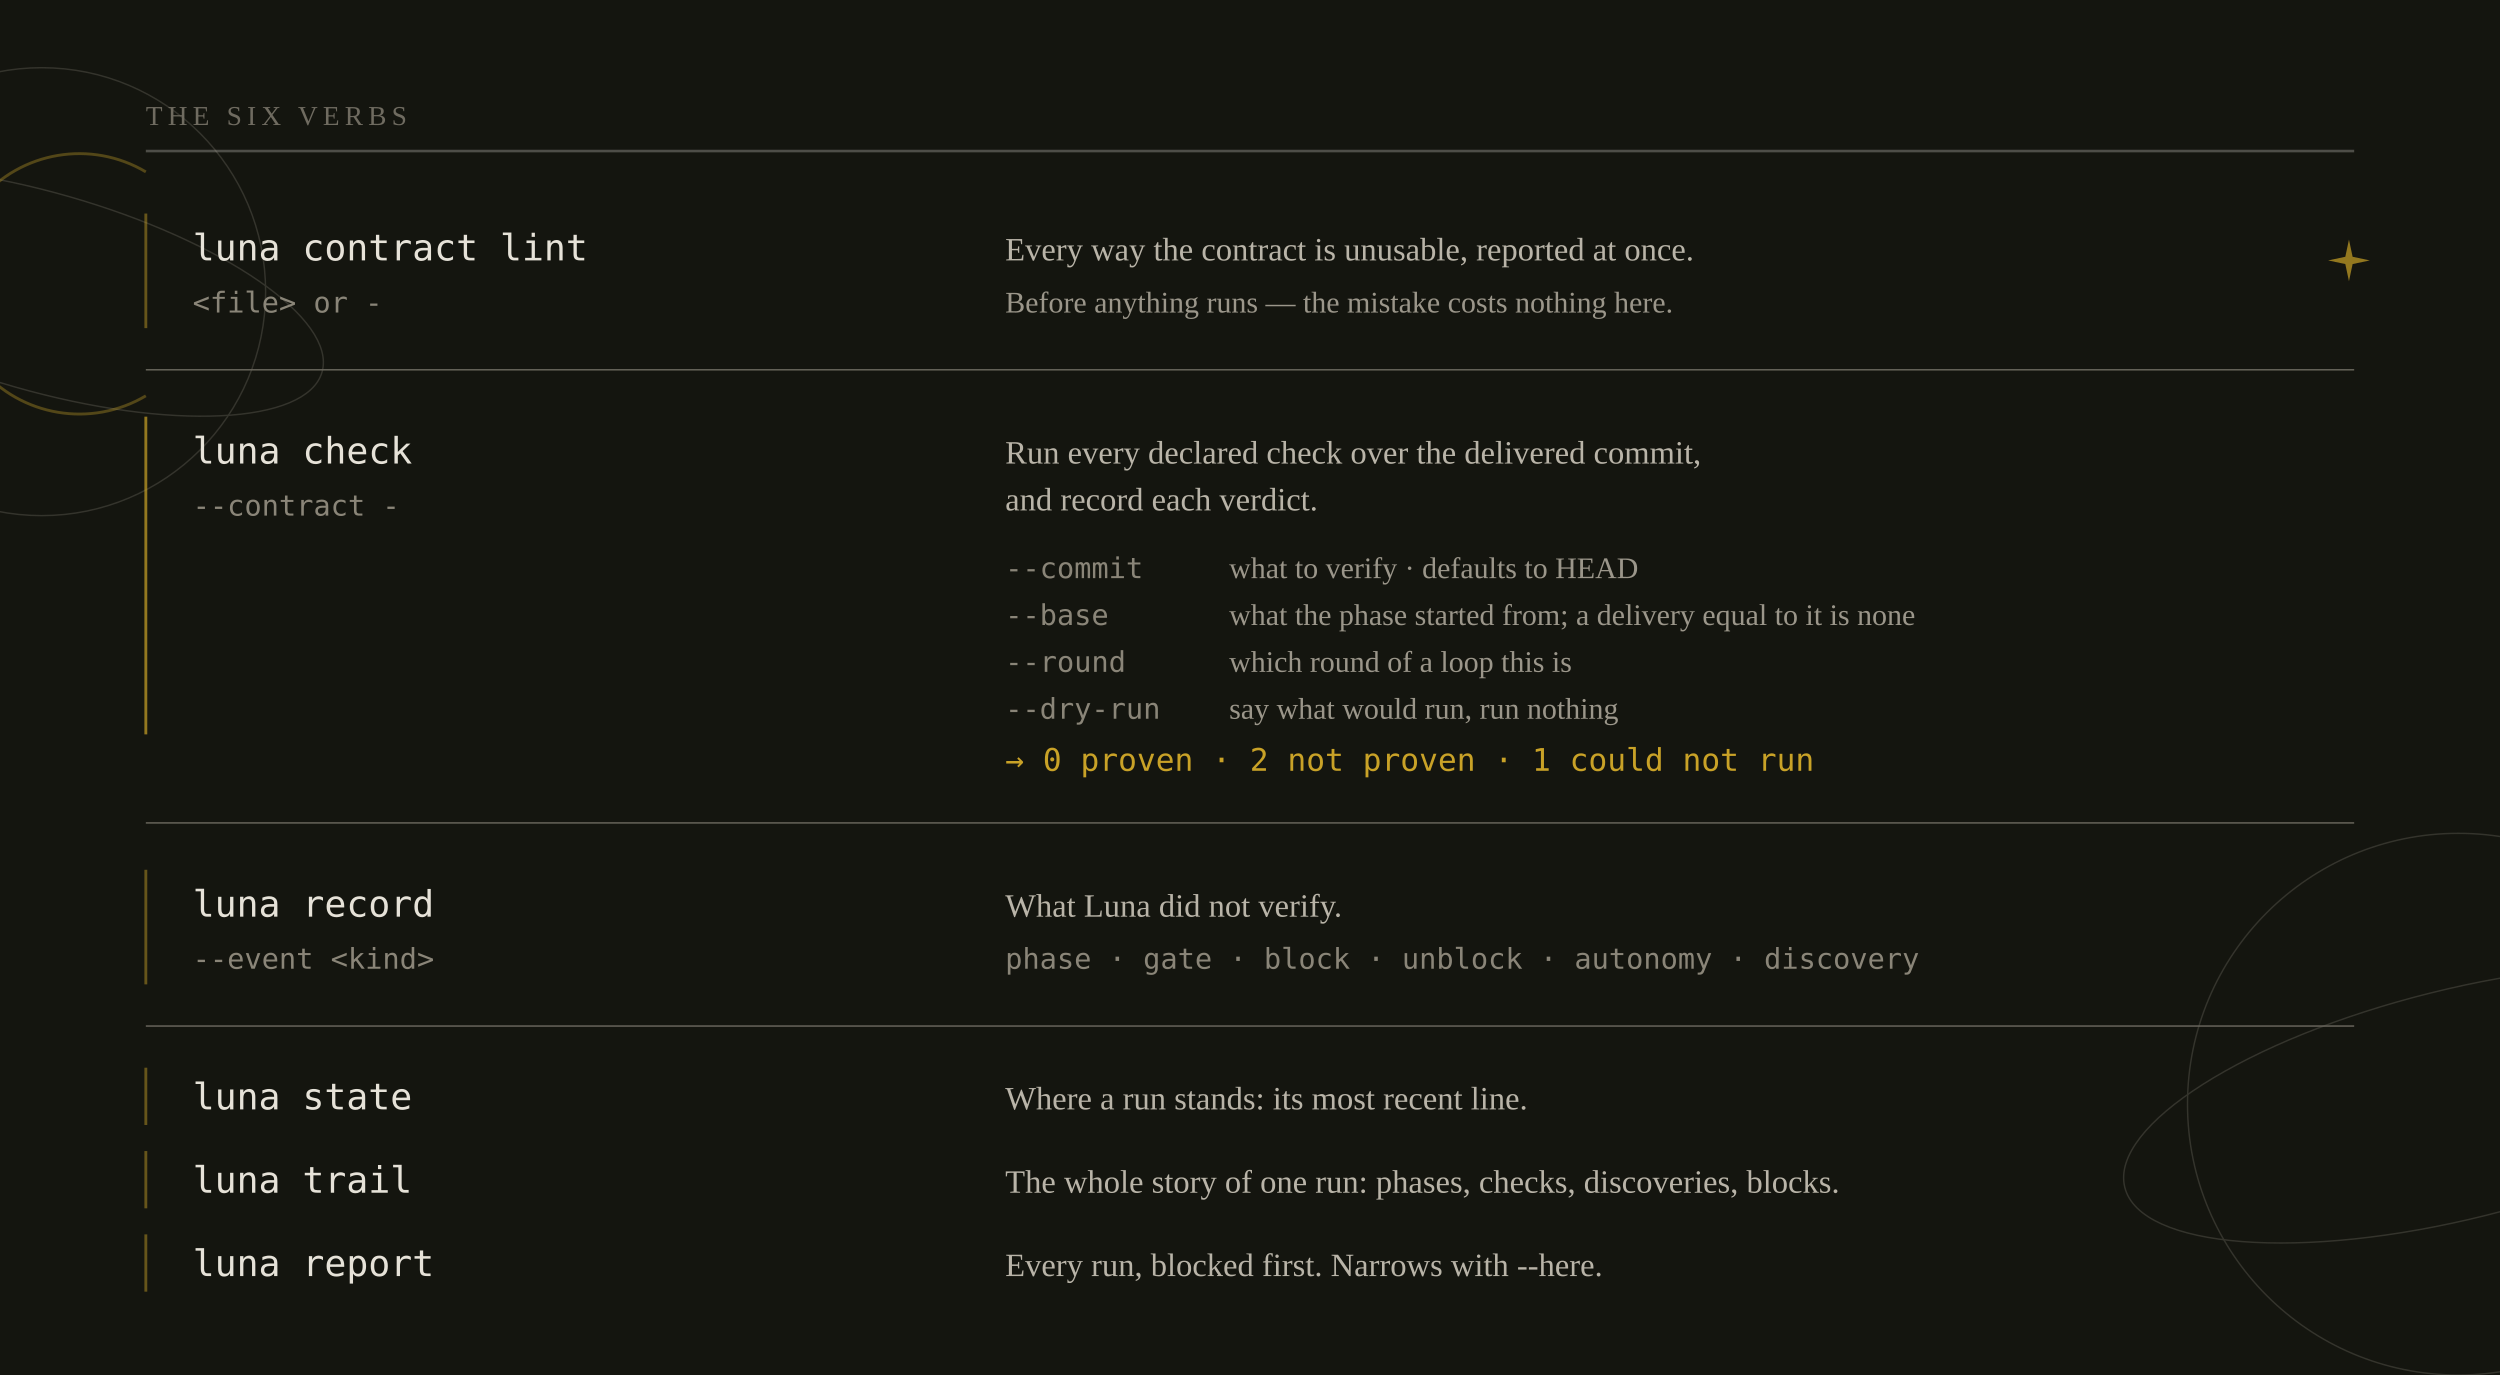
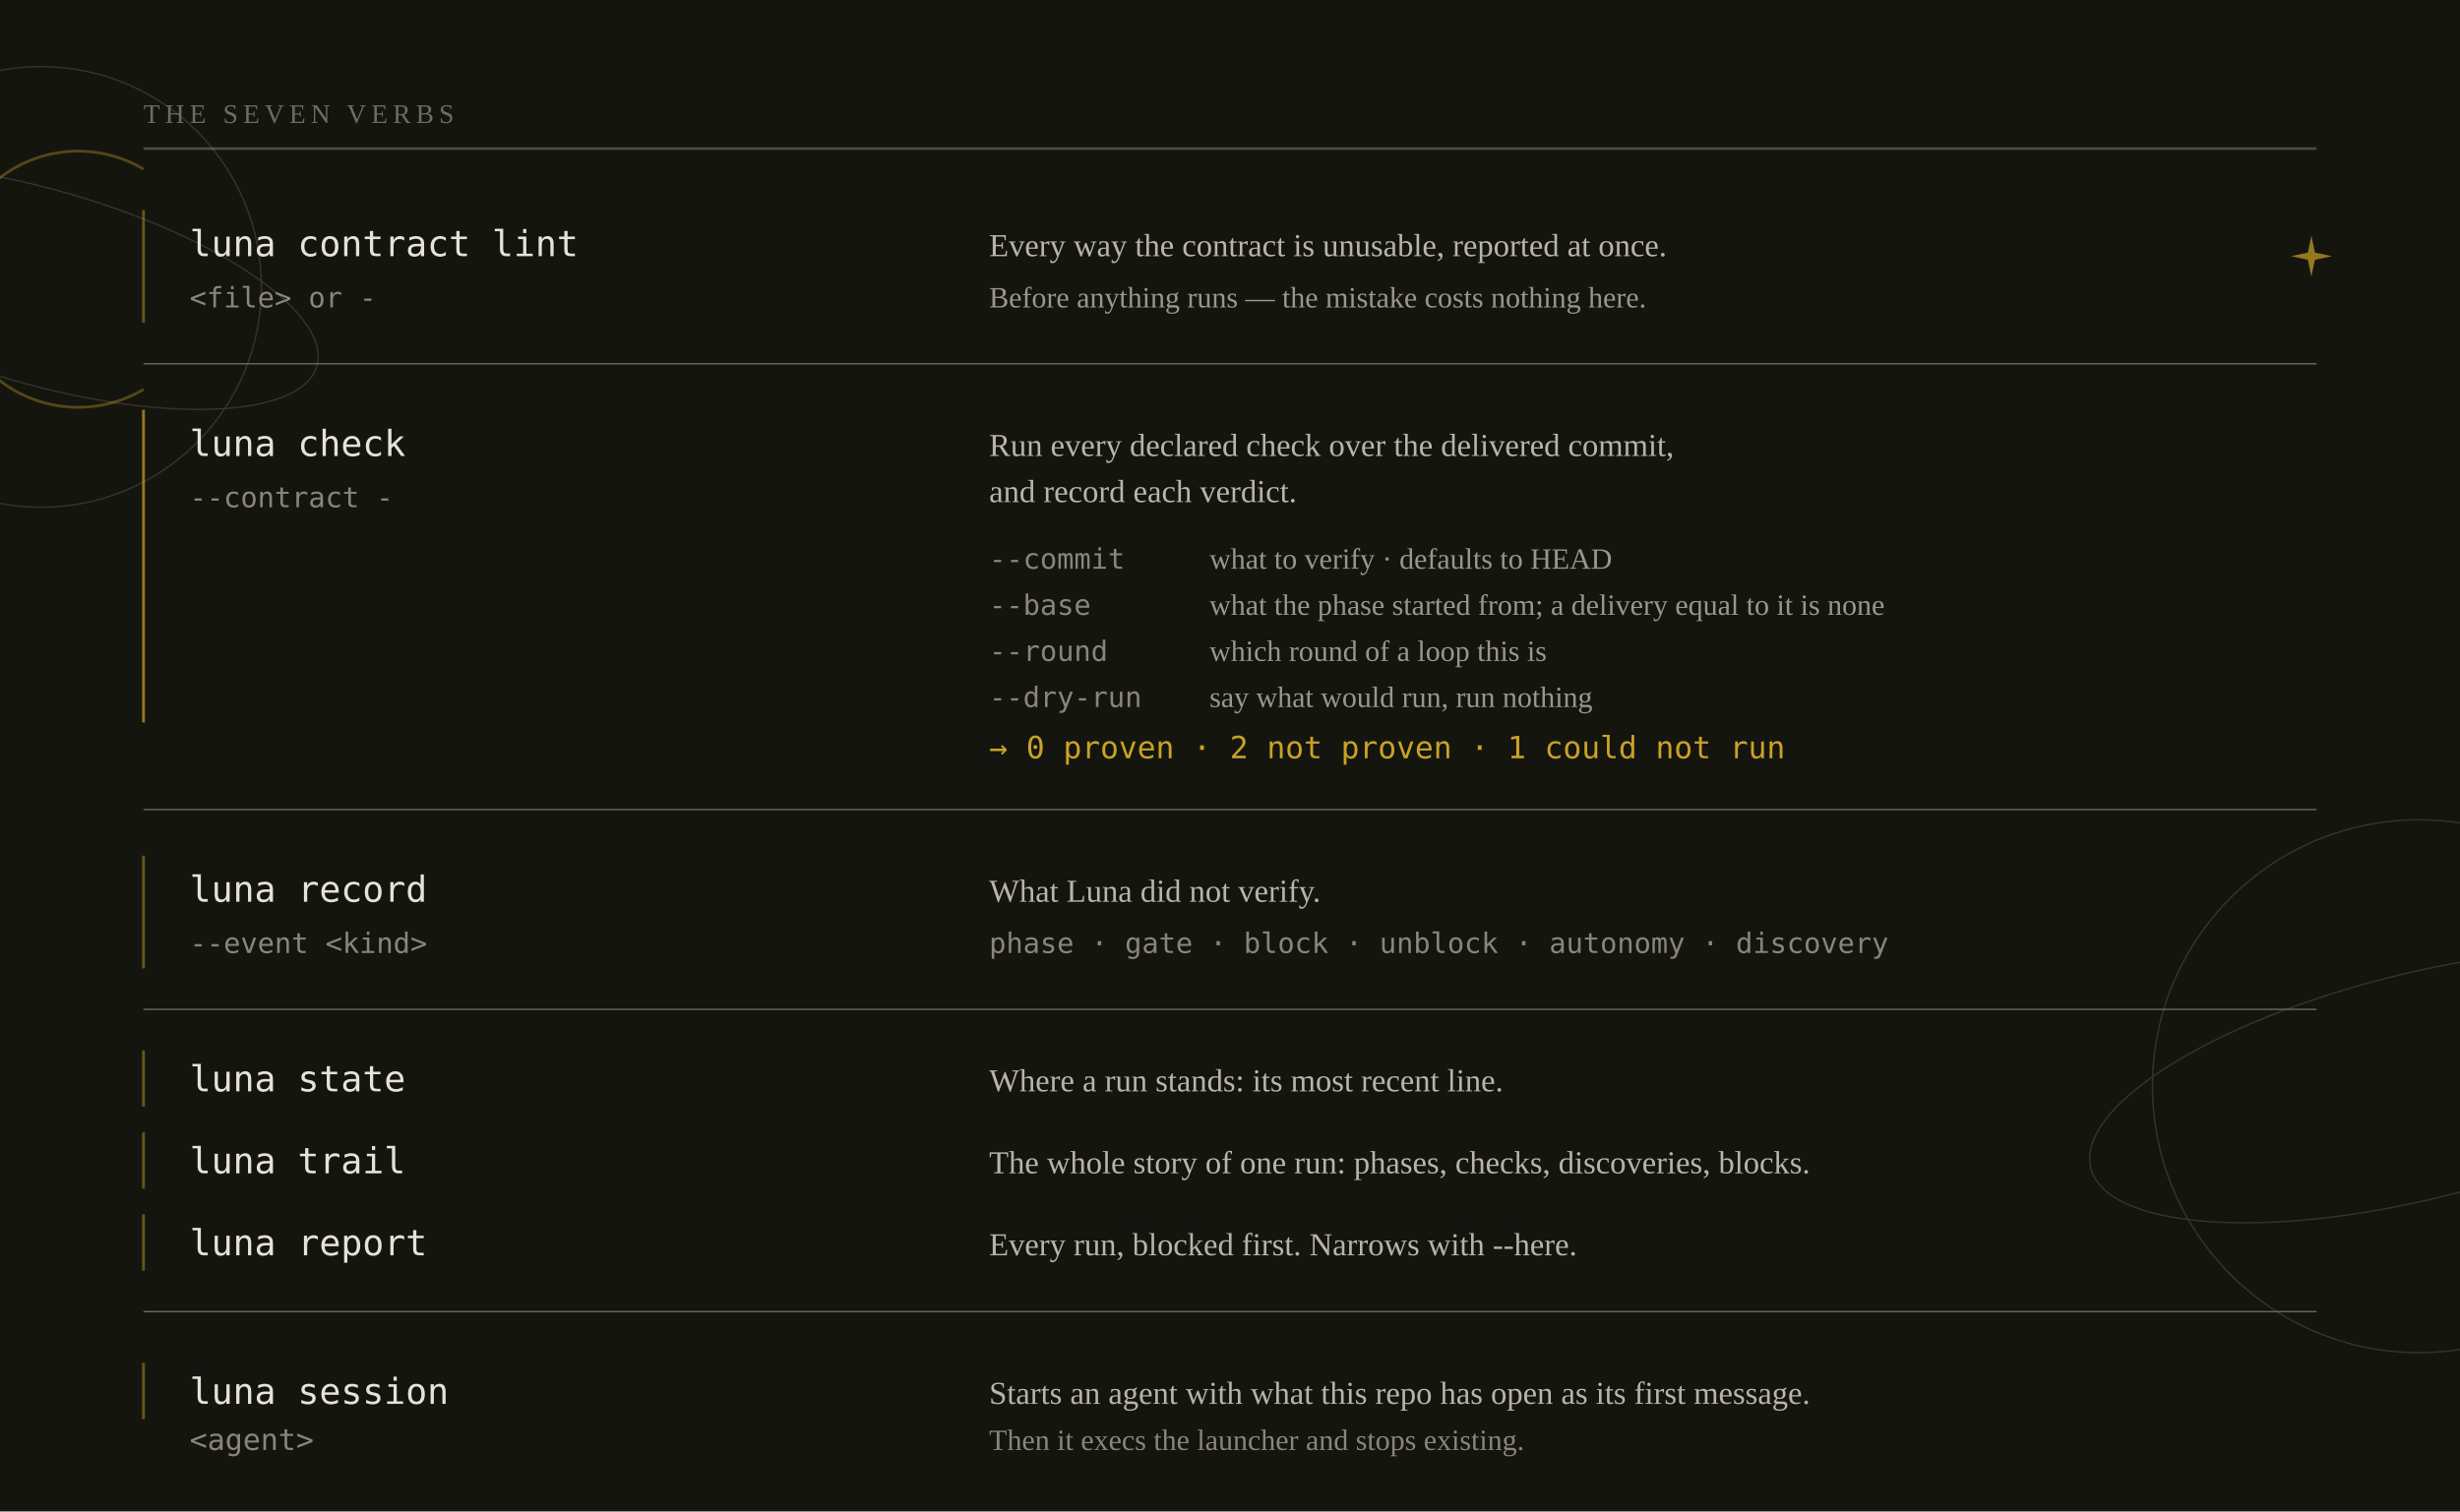
- <svg xmlns="http://www.w3.org/2000/svg" viewBox="0 0 960 528" width="960" height="528" role="img" aria-labelledby="t d">
+ <svg xmlns="http://www.w3.org/2000/svg" viewBox="0 0 960 590" width="960" height="590" role="img" aria-labelledby="t d">
  <defs>
  </defs>
-   <rect width="960" height="528" fill="#14150f" />
+   <rect width="960" height="590" fill="#14150f" />
  <g fill="none" stroke="#6a675d" stroke-width=".55" opacity=".38">
    <circle cx="944" cy="424" r="104" />
    <ellipse cx="944" cy="424" rx="132" ry="44" transform="rotate(-14 944 424)" />
    <circle cx="16" cy="112" r="86" />
    <ellipse cx="16" cy="112" rx="112" ry="38" transform="rotate(16 16 112)" />
  </g>
  <path fill="none" stroke="#c9a227" stroke-width="1.1" opacity=".35" d="M56 66 A 50 50 0 1 0 56 152" />
  <g fill="#c9a227" opacity=".7">
    <path d="M902 92 l1.4 6.6 6.6 1.4 -6.6 1.4 -1.4 6.6 -1.4 -6.6 -6.6 -1.4 6.6 -1.4z" />
  </g>
-   <text x="56" y="48" fill="#6f6b60" font-family="Georgia, 'Times New Roman', serif" font-size="10.5" letter-spacing="2">THE SIX VERBS</text>
+   <text x="56" y="48" fill="#6f6b60" font-family="Georgia, 'Times New Roman', serif" font-size="10.5" letter-spacing="2">THE SEVEN VERBS</text>
  <path fill="none" stroke="#d8d4cb" stroke-width="1" opacity=".3" d="M56 58 H 904" />
  <g transform="translate(56 86)">
    <path fill="none" stroke="#c9a227" stroke-width="1.1" opacity=".45" d="M0 -4 v 44" />
    <text x="18" y="14" fill="#e6e2d8" font-family="ui-monospace, Menlo, Consolas, monospace" font-size="14">luna contract lint</text>
    <text x="18" y="34" fill="#8a8578" font-family="ui-monospace, Menlo, Consolas, monospace" font-size="11">&lt;file&gt; or -</text>
    <text x="330" y="14" fill="#b9b4a8" font-family="Georgia, 'Times New Roman', serif" font-size="12.5">Every way the contract is unusable, reported at once.</text>
    <text x="330" y="34" fill="#9b968a" font-family="Georgia, 'Times New Roman', serif" font-size="11.5">Before anything runs — the mistake costs nothing here.</text>
  </g>
  <path fill="none" stroke="#6a675d" stroke-width=".55" d="M56 142 H 904" />
  <g transform="translate(56 164)">
    <path fill="none" stroke="#c9a227" stroke-width="1.1" opacity=".7" d="M0 -4 v 122" />
    <text x="18" y="14" fill="#e6e2d8" font-family="ui-monospace, Menlo, Consolas, monospace" font-size="14">luna check</text>
    <text x="18" y="34" fill="#8a8578" font-family="ui-monospace, Menlo, Consolas, monospace" font-size="11">--contract -</text>
    <text x="330" y="14" fill="#b9b4a8" font-family="Georgia, 'Times New Roman', serif" font-size="12.5">Run every declared check over the delivered commit,</text>
    <text x="330" y="32" fill="#b9b4a8" font-family="Georgia, 'Times New Roman', serif" font-size="12.5">and record each verdict.</text>
    <g fill="#8a8578" font-family="ui-monospace, Menlo, Consolas, monospace" font-size="11" transform="translate(330 58)">
      <text x="0" y="0">--commit</text>
      <text x="86" y="0" fill="#9b968a" font-family="Georgia, 'Times New Roman', serif" font-size="11.5">what to verify · defaults to HEAD</text>
      <text x="0" y="18">--base</text>
      <text x="86" y="18" fill="#9b968a" font-family="Georgia, 'Times New Roman', serif" font-size="11.5">what the phase started from; a delivery equal to it is none</text>
      <text x="0" y="36">--round</text>
      <text x="86" y="36" fill="#9b968a" font-family="Georgia, 'Times New Roman', serif" font-size="11.5">which round of a loop this is</text>
      <text x="0" y="54">--dry-run</text>
      <text x="86" y="54" fill="#9b968a" font-family="Georgia, 'Times New Roman', serif" font-size="11.5">say what would run, run nothing</text>
    </g>
    <text x="330" y="132" fill="#c9a227" font-family="ui-monospace, Menlo, Consolas, monospace" font-size="12">→  0 proven   ·   2 not proven   ·   1 could not run</text>
  </g>
  <path fill="none" stroke="#6a675d" stroke-width=".55" d="M56 316 H 904" />
  <g transform="translate(56 338)">
    <path fill="none" stroke="#c9a227" stroke-width="1.1" opacity=".45" d="M0 -4 v 44" />
    <text x="18" y="14" fill="#e6e2d8" font-family="ui-monospace, Menlo, Consolas, monospace" font-size="14">luna record</text>
    <text x="18" y="34" fill="#8a8578" font-family="ui-monospace, Menlo, Consolas, monospace" font-size="11">--event &lt;kind&gt;</text>
    <text x="330" y="14" fill="#b9b4a8" font-family="Georgia, 'Times New Roman', serif" font-size="12.5">What Luna did not verify.</text>
    <text x="330" y="34" fill="#8a8578" font-family="ui-monospace, Menlo, Consolas, monospace" font-size="11">phase · gate · block · unblock · autonomy · discovery</text>
  </g>
  <path fill="none" stroke="#6a675d" stroke-width=".55" d="M56 394 H 904" />
  <g transform="translate(56 414)">
    <path fill="none" stroke="#c9a227" stroke-width="1.1" opacity=".45" d="M0 -4 v 22" />
    <text x="18" y="12" fill="#e6e2d8" font-family="ui-monospace, Menlo, Consolas, monospace" font-size="14">luna state</text>
    <text x="330" y="12" fill="#b9b4a8" font-family="Georgia, 'Times New Roman', serif" font-size="12.5">Where a run stands: its most recent line.</text>
  </g>
  <g transform="translate(56 446)">
    <path fill="none" stroke="#c9a227" stroke-width="1.1" opacity=".45" d="M0 -4 v 22" />
    <text x="18" y="12" fill="#e6e2d8" font-family="ui-monospace, Menlo, Consolas, monospace" font-size="14">luna trail</text>
    <text x="330" y="12" fill="#b9b4a8" font-family="Georgia, 'Times New Roman', serif" font-size="12.5">The whole story of one run: phases, checks, discoveries, blocks.</text>
  </g>
  <g transform="translate(56 478)">
    <path fill="none" stroke="#c9a227" stroke-width="1.1" opacity=".45" d="M0 -4 v 22" />
    <text x="18" y="12" fill="#e6e2d8" font-family="ui-monospace, Menlo, Consolas, monospace" font-size="14">luna report</text>
    <text x="330" y="12" fill="#b9b4a8" font-family="Georgia, 'Times New Roman', serif" font-size="12.5">Every run, blocked first. Narrows with --here.</text>
  </g>
+   <path fill="none" stroke="#6a675d" stroke-width="0.55" d="M56 512 H904" />
+   <g transform="translate(56 536)">
+     <path fill="none" stroke="#c9a227" stroke-width="1.1" opacity=".45" d="M0 -4 v 22" />
+     <text x="18" y="12" fill="#e6e2d8" font-family="ui-monospace, Menlo, Consolas, monospace" font-size="14">luna session</text>
+     <text x="18" y="30" fill="#8a8578" font-family="ui-monospace, Menlo, Consolas, monospace" font-size="11.5">&lt;agent&gt;</text>
+     <text x="330" y="12" fill="#b9b4a8" font-family="Georgia, 'Times New Roman', serif" font-size="12.5">Starts an agent with what this repo has open as its first message.</text>
+     <text x="330" y="30" fill="#8a8578" font-family="Georgia, 'Times New Roman', serif" font-size="11.5">Then it execs the launcher and stops existing.</text>
+   </g>
</svg>
